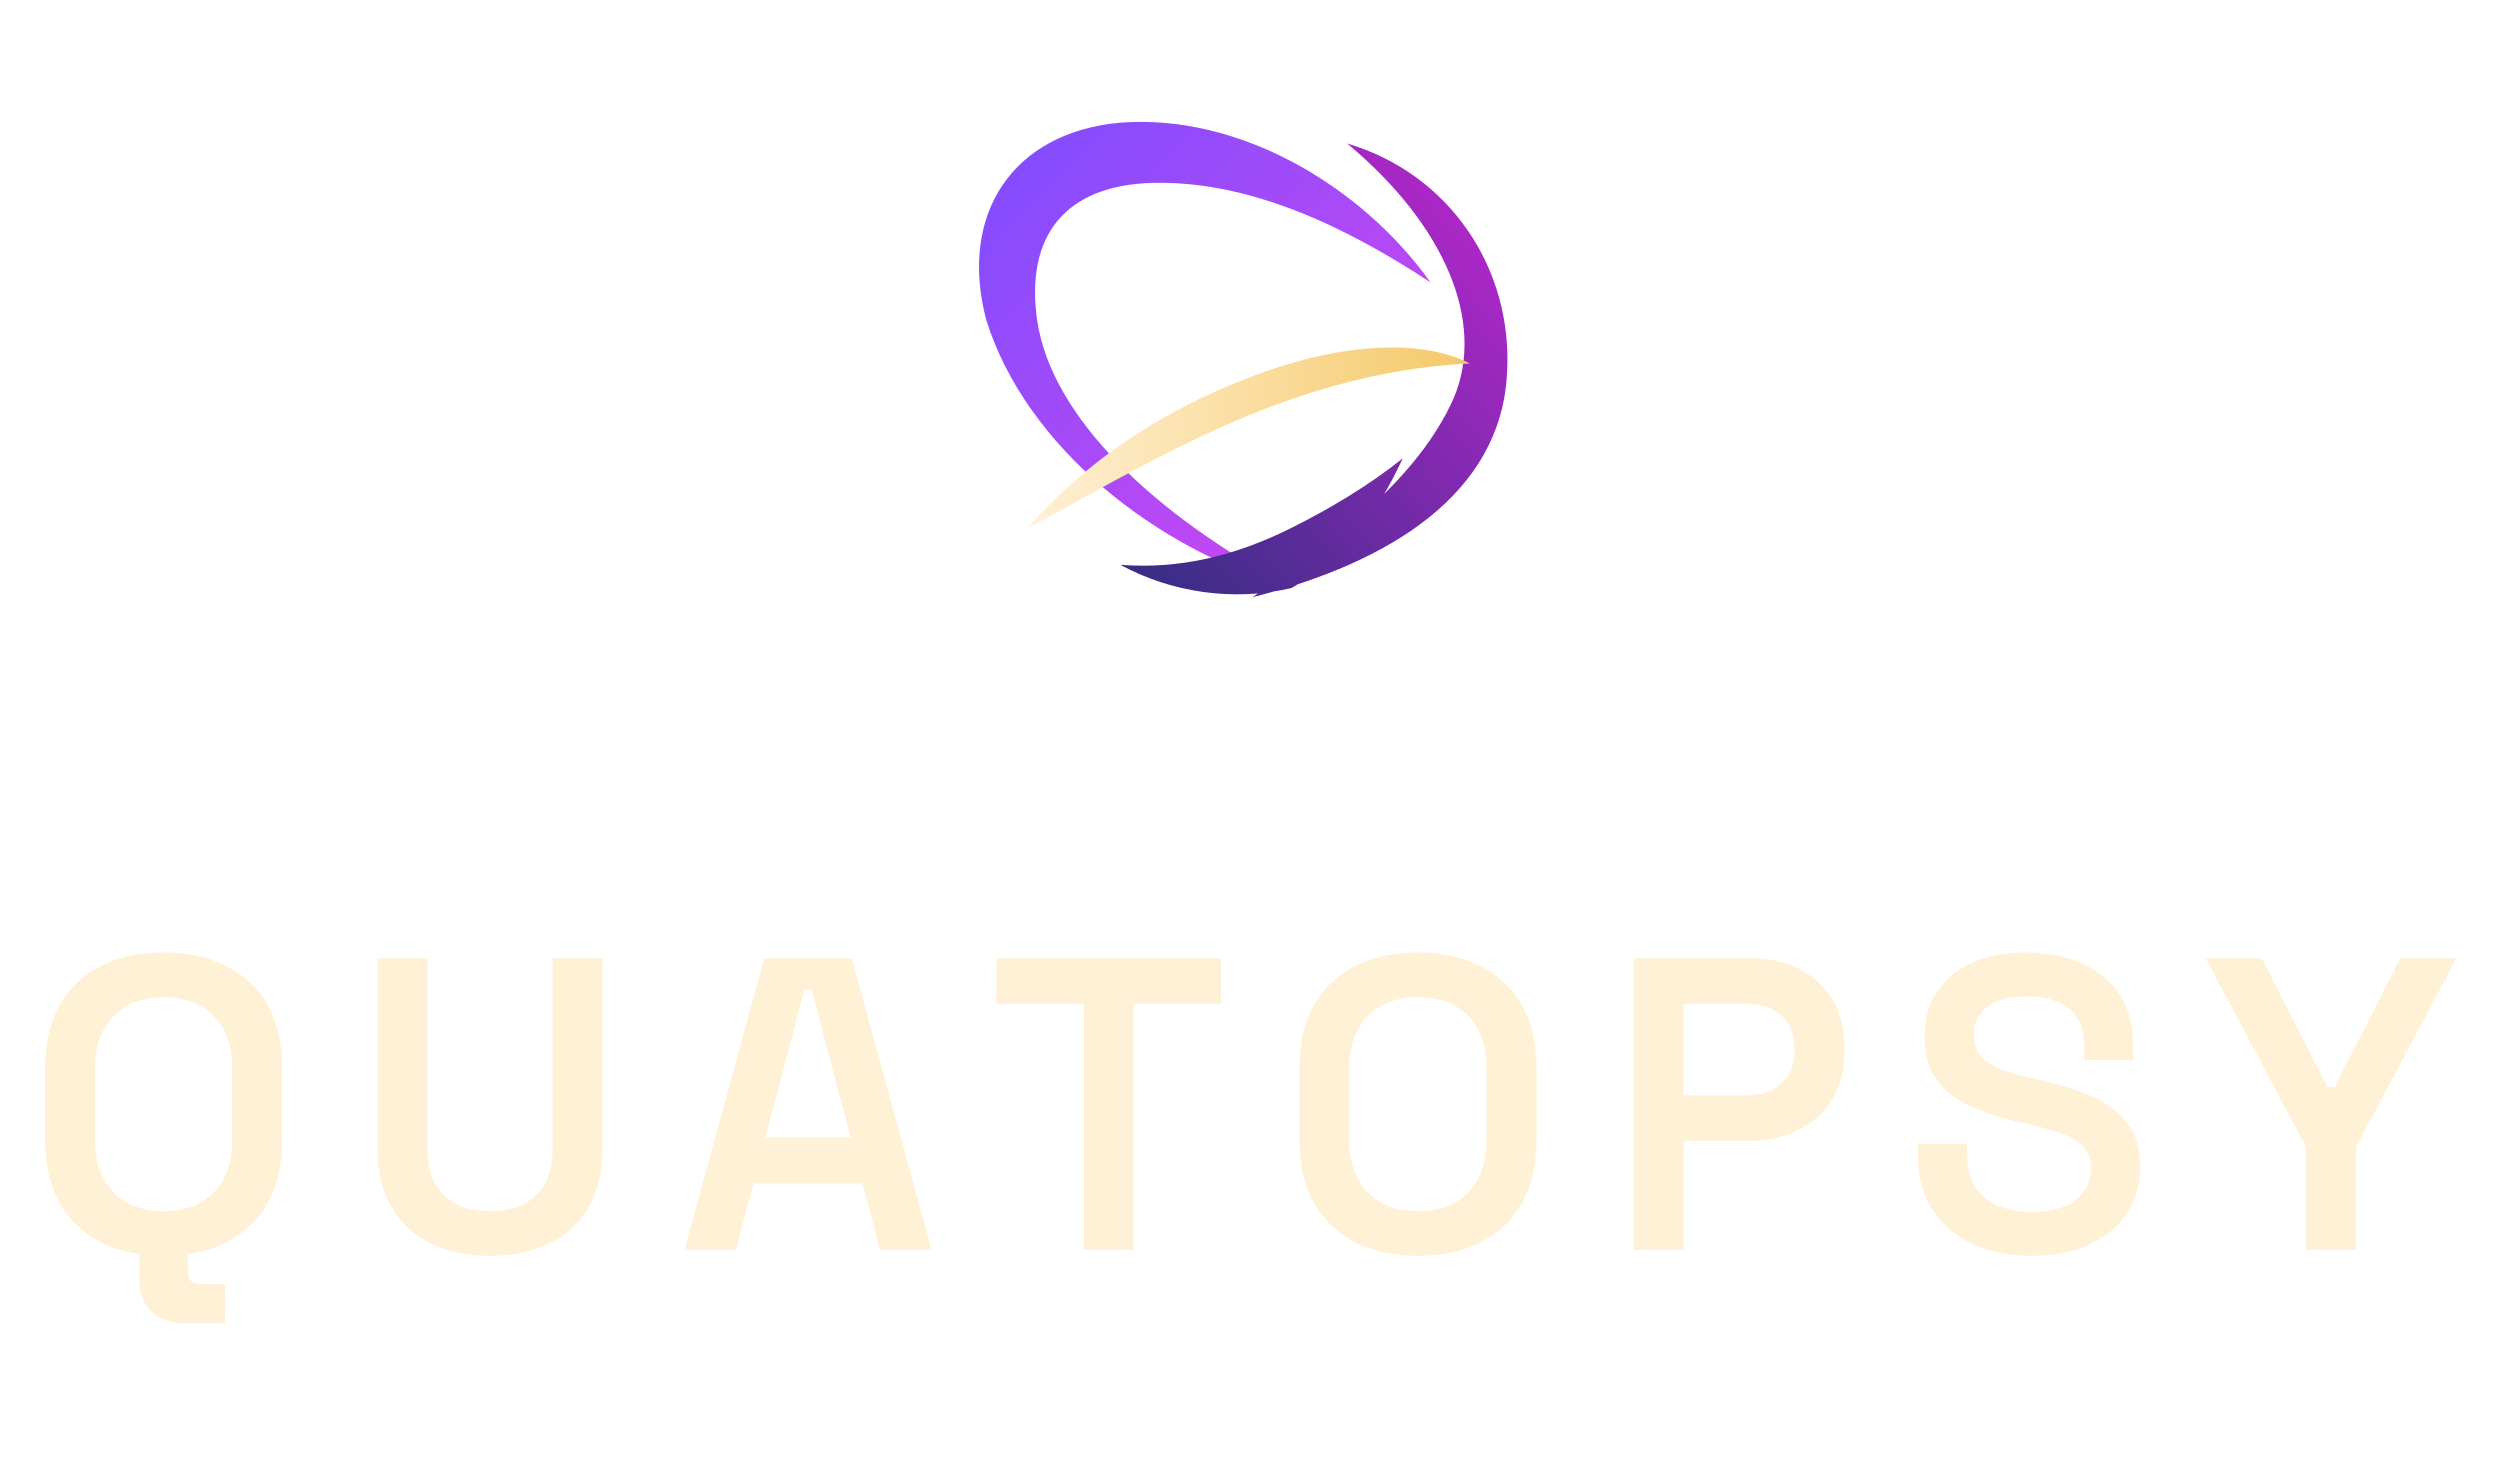
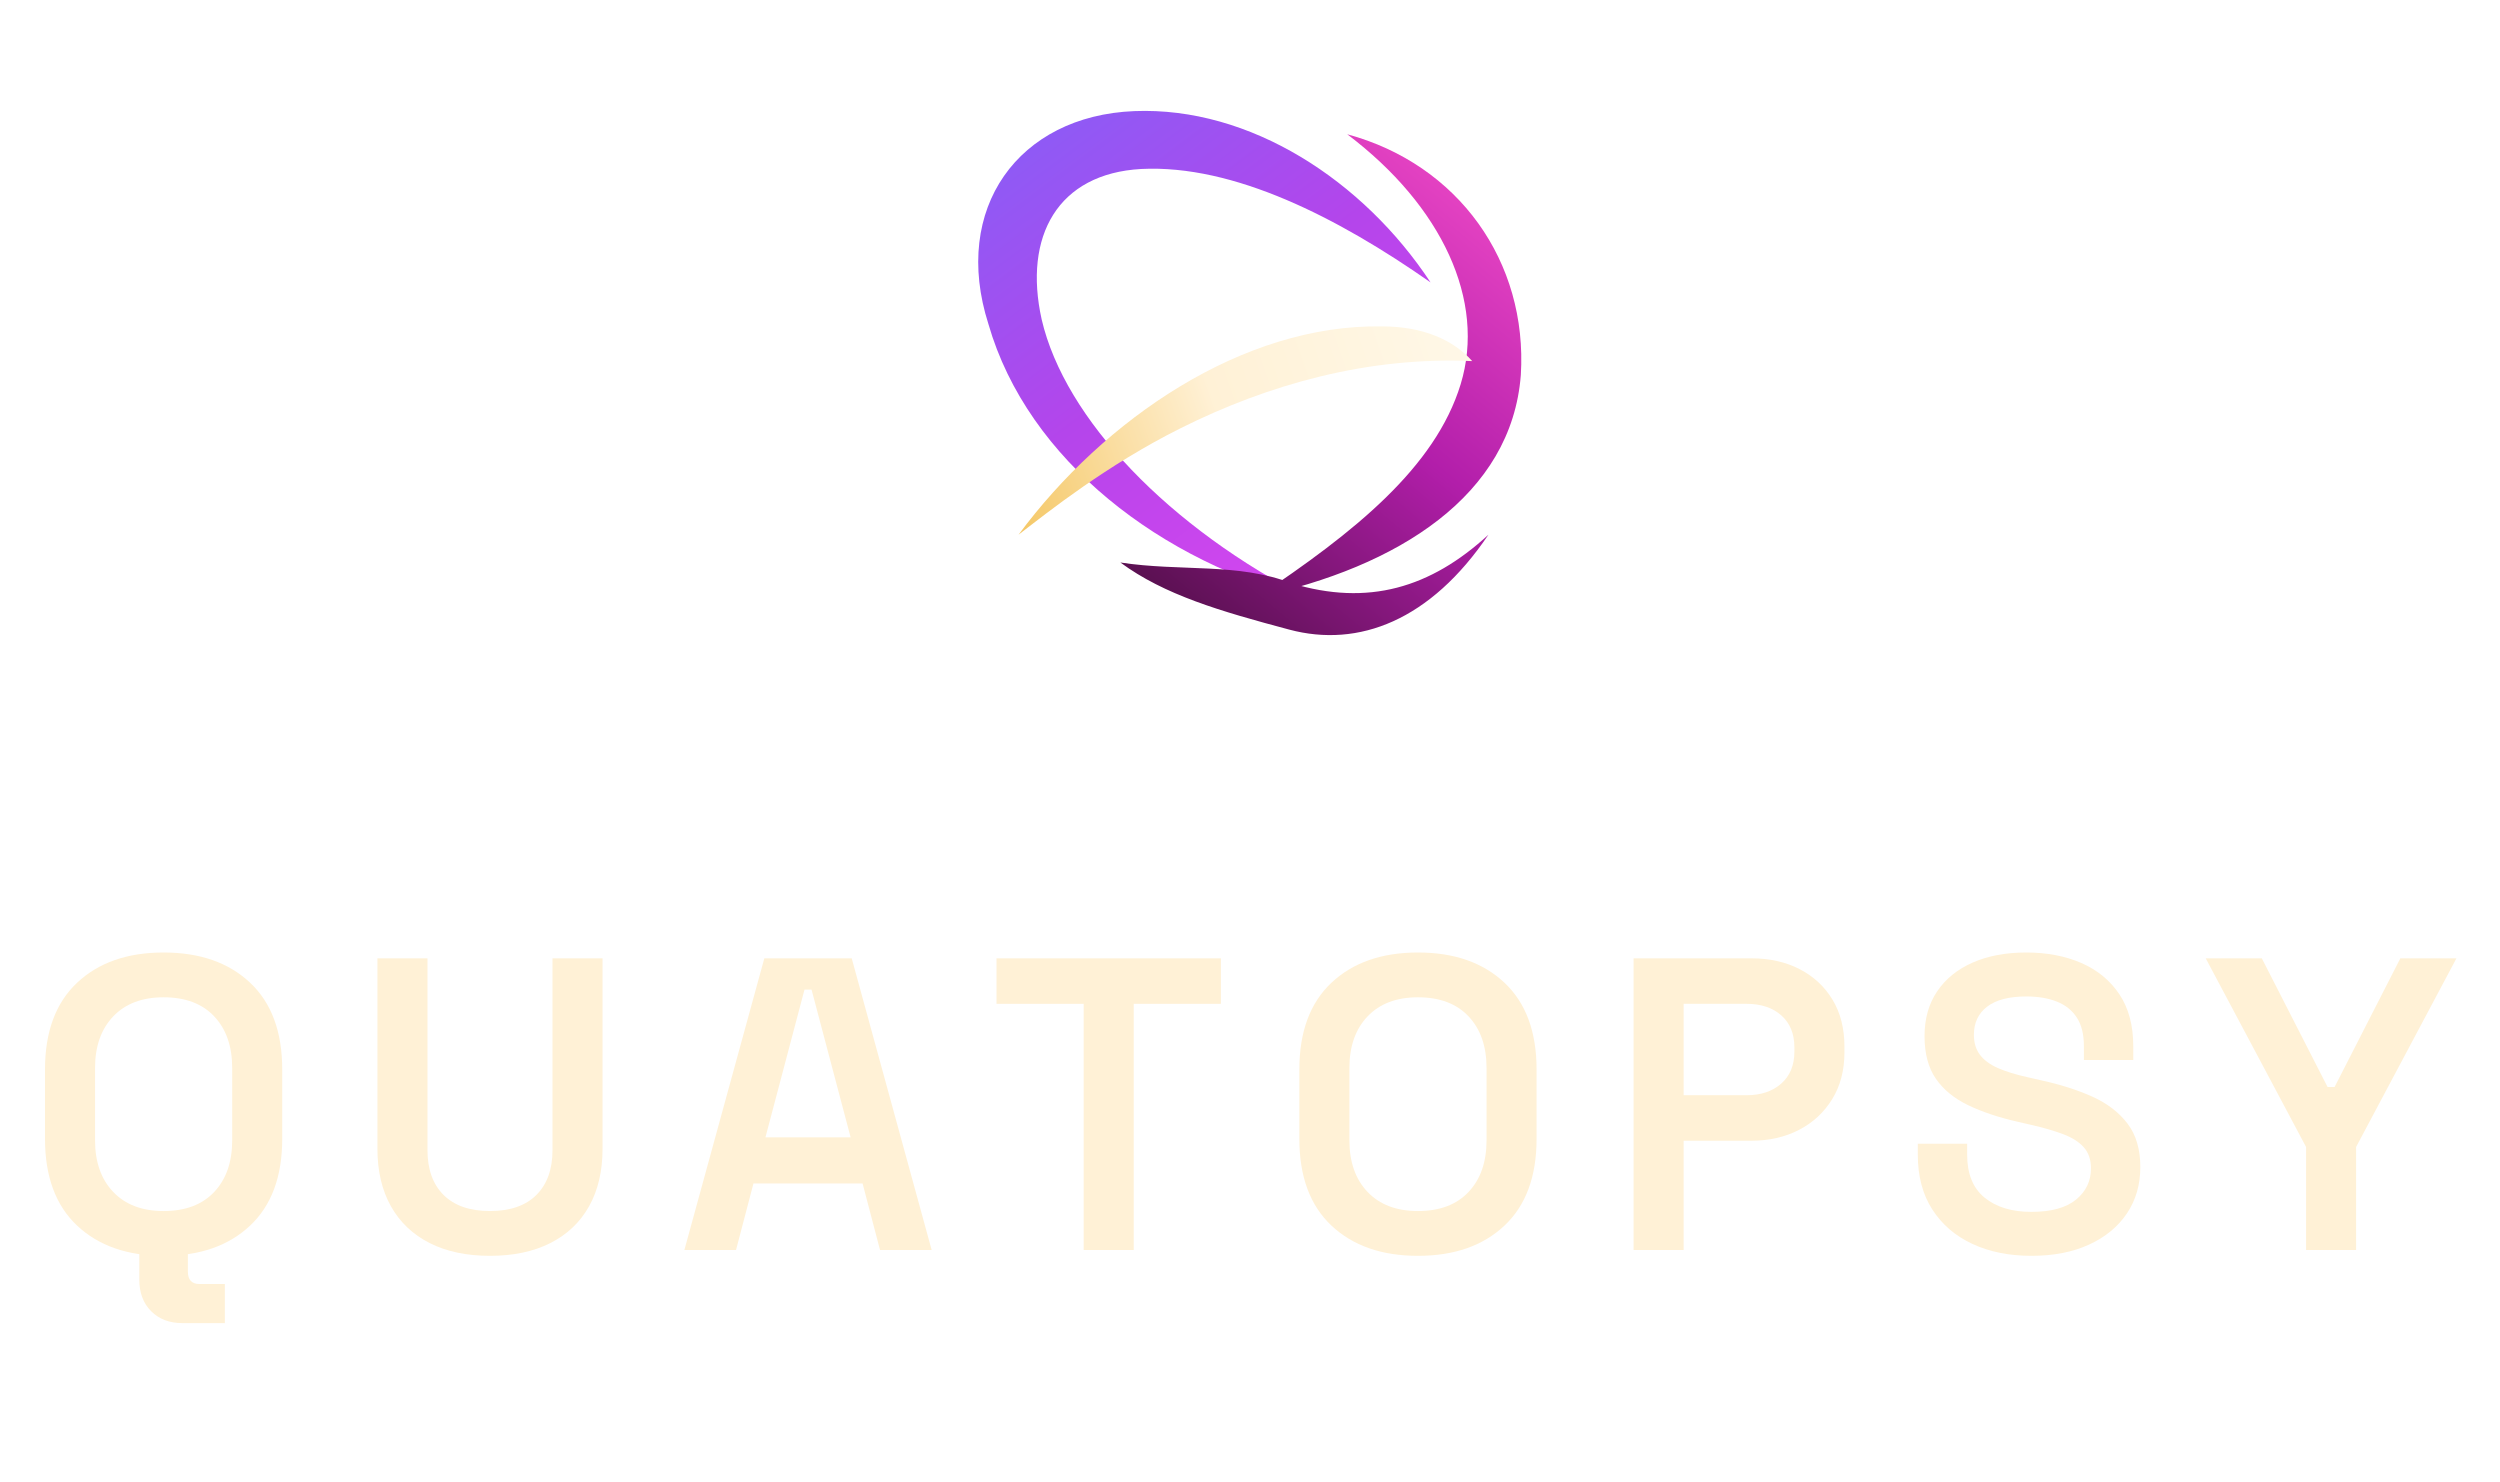
<svg xmlns="http://www.w3.org/2000/svg" viewBox="0 0 108 64" role="img" aria-label="Quatopsy">
  <g transform="translate(38,0)">
    <defs>
-       <linearGradient id="qa" x1="0" y1="0" x2="1" y2="1">
-         <stop stop-color="#7c4dff" />
+       <linearGradient id="qa" gradientUnits="userSpaceOnUse" x1="5" y1="6" x2="20" y2="26">
+         <stop stop-color="#8b5cf6" />
+         <stop offset="0.48" stop-color="#b445eb" />
        <stop offset="1" stop-color="#d946ef" />
      </linearGradient>
-       <linearGradient id="qb" x1="0" y1="1" x2="1" y2="0">
-         <stop stop-color="#312e81" />
-         <stop offset="1" stop-color="#c026d3" />
+       <linearGradient id="qb" gradientUnits="userSpaceOnUse" x1="12" y1="26" x2="27" y2="8">
+         <stop stop-color="#58104f" />
+         <stop offset="0.52" stop-color="#b21eaa" />
+         <stop offset="1" stop-color="#ec48c6" />
      </linearGradient>
-       <linearGradient id="qc" x1="0" y1="0" x2="1" y2="0">
-         <stop stop-color="#fff1d6" />
-         <stop offset="1" stop-color="#f5c96a" />
+       <linearGradient id="qc" gradientUnits="userSpaceOnUse" x1="6" y1="22" x2="26" y2="15">
+         <stop stop-color="#f5c96a" />
+         <stop offset="0.45" stop-color="#fff1d6" />
+         <stop offset="1" stop-color="#fff8e8" />
      </linearGradient>
    </defs>
-     <path d="M4.6 13.8 C3.4 9.2 5.8 5.7 10.4 5.3 C15.5 4.9 20.8 8.0 23.8 12.2 C20.3 9.9 16.1 7.8 11.8 7.9 C8.0 8.0 6.3 10.2 6.8 13.8 C7.4 18.0 11.8 22.2 17.8 25.4 C12.0 23.8 6.3 19.3 4.6 13.8 Z" fill="url(#qa)" />
-     <path d="M20.2 6.2 C24.6 7.5 27.4 11.6 27.1 16.2 C26.8 21.3 22.1 24.3 16.1 25.8 C19.7 23.4 23.3 20.6 24.8 17.2 C26.2 13.9 24.4 9.7 20.2 6.2 Z M17.8 25.4 C15.3 26.0 12.6 25.6 10.4 24.4 C13.0 24.6 15.4 24.0 17.8 22.8 C19.4 22.0 21.1 21.0 22.6 19.8 C21.4 22.4 19.9 24.2 17.8 25.4 Z" fill="url(#qb)" />
-     <path d="M6.4 22.8 C9.2 19.6 12.8 17.4 16.8 16.0 C20.0 14.9 23.3 14.6 25.5 15.7 C21.4 15.9 17.6 17.1 14.0 18.8 C10.8 20.3 8.2 21.9 6.4 22.8 Z" fill="url(#qc)" />
+     <path d="M4.7 14.0 C3.1 9.0 6.0 5.0 11.0 4.8 C16.0 4.6 20.9 7.8 23.8 12.2 C19.8 9.4 15.3 7.1 11.3 7.3 C7.7 7.5 6.2 10.2 7.0 13.8 C8.0 18.1 12.5 22.8 18.6 25.9 C12.2 24.3 6.4 19.9 4.7 14.0 Z" fill="url(#qa)" />
+     <path d="M20.2 5.8 C25.0 7.1 28.0 11.3 27.7 16.2 C27.3 21.4 22.4 24.5 16.3 25.8 C20.5 23.0 24.0 20.2 25.1 16.6 C26.2 13.0 24.3 8.9 20.2 5.8 Z M17.8 25.2 C21.1 26.2 23.8 25.4 26.3 23.1 C23.8 26.8 20.7 28.0 17.7 27.2 C14.7 26.4 12.3 25.7 10.4 24.3 C13.0 24.7 15.5 24.3 17.8 25.2 Z" fill="url(#qb)" />
+     <path d="M6.0 23.1 C9.7 18.1 15.7 14.0 21.7 14.1 C23.5 14.1 24.8 14.7 25.6 15.6 C21.1 15.4 16.8 16.6 13.0 18.5 C9.8 20.1 7.3 22.1 6.0 23.1 Z" fill="url(#qc)" />
  </g>
  <g transform="translate(1,32)" fill="#fff1d6">
    <path d="M6.068 22.252Q3.721 22.252 2.332 20.947Q0.944 19.642 0.944 17.196V14.204Q0.944 11.758 2.332 10.453Q3.721 9.148 6.068 9.148Q8.416 9.148 9.804 10.453Q11.192 11.758 11.192 14.204V17.196Q11.192 19.642 9.804 20.947Q8.416 22.252 6.068 22.252ZM6.068 20.317Q7.476 20.317 8.253 19.493Q9.031 18.668 9.031 17.262V14.138Q9.031 12.732 8.253 11.907Q7.476 11.083 6.068 11.083Q4.679 11.083 3.892 11.907Q3.106 12.732 3.106 14.138V17.262Q3.106 18.668 3.892 19.493Q4.679 20.317 6.068 20.317ZM6.871 25.158Q6.043 25.158 5.53 24.645Q5.017 24.133 5.017 23.268V22.0H7.116V22.93Q7.116 23.47 7.62 23.47H8.714V25.158Z" />
    <path d="M20.167 22.252Q18.654 22.252 17.563 21.701Q16.472 21.149 15.888 20.111Q15.305 19.072 15.305 17.626V9.4H17.467V17.685Q17.467 18.931 18.164 19.624Q18.862 20.317 20.167 20.317Q21.472 20.317 22.17 19.624Q22.868 18.931 22.868 17.685V9.4H25.03V17.626Q25.03 19.072 24.448 20.111Q23.866 21.149 22.774 21.701Q21.681 22.252 20.167 22.252Z" />
    <path d="M28.565 22.0 32.019 9.4H35.794L39.248 22.0H37.017L36.264 19.127H31.549L30.796 22.0ZM32.067 17.133H35.747L34.059 10.752H33.754Z" />
    <path d="M45.815 22.0V11.365H42.049V9.4H51.743V11.365H47.977V22.0Z" />
    <path d="M60.256 22.252Q57.909 22.252 56.52 20.947Q55.132 19.642 55.132 17.196V14.204Q55.132 11.758 56.52 10.453Q57.909 9.148 60.256 9.148Q62.604 9.148 63.992 10.453Q65.38 11.758 65.38 14.204V17.196Q65.38 19.642 63.992 20.947Q62.604 22.252 60.256 22.252ZM60.256 20.317Q61.664 20.317 62.441 19.493Q63.219 18.668 63.219 17.262V14.138Q63.219 12.732 62.441 11.907Q61.664 11.083 60.256 11.083Q58.867 11.083 58.08 11.907Q57.294 12.732 57.294 14.138V17.262Q57.294 18.668 58.08 19.493Q58.867 20.317 60.256 20.317Z" />
    <path d="M69.571 22.0V9.4H74.664Q75.839 9.4 76.745 9.868Q77.651 10.335 78.165 11.187Q78.68 12.038 78.68 13.216V13.462Q78.68 14.626 78.149 15.486Q77.618 16.347 76.712 16.813Q75.806 17.279 74.664 17.279H71.733V22.0ZM71.733 15.314H74.449Q75.383 15.314 75.95 14.811Q76.518 14.309 76.518 13.429V13.249Q76.518 12.367 75.954 11.866Q75.389 11.365 74.449 11.365H71.733Z" />
    <path d="M86.755 22.252Q85.316 22.252 84.209 21.738Q83.103 21.224 82.476 20.25Q81.849 19.277 81.849 17.883V17.408H83.981V17.883Q83.981 19.124 84.735 19.739Q85.489 20.353 86.755 20.353Q88.039 20.353 88.684 19.824Q89.33 19.296 89.33 18.474Q89.33 17.911 89.02 17.563Q88.711 17.216 88.128 16.996Q87.545 16.776 86.726 16.59L86.183 16.465Q84.934 16.181 84.027 15.746Q83.121 15.311 82.63 14.602Q82.14 13.893 82.14 12.763Q82.14 11.633 82.686 10.825Q83.232 10.017 84.22 9.583Q85.208 9.148 86.539 9.148Q87.87 9.148 88.914 9.602Q89.957 10.057 90.557 10.953Q91.157 11.849 91.157 13.198V13.792H89.025V13.198Q89.025 12.431 88.719 11.96Q88.413 11.489 87.853 11.268Q87.294 11.047 86.539 11.047Q85.418 11.047 84.845 11.487Q84.272 11.926 84.272 12.704Q84.272 13.222 84.534 13.568Q84.796 13.914 85.309 14.14Q85.822 14.365 86.597 14.537L87.14 14.661Q88.427 14.94 89.396 15.379Q90.365 15.818 90.913 16.545Q91.462 17.272 91.462 18.414Q91.462 19.557 90.883 20.419Q90.305 21.281 89.248 21.766Q88.191 22.252 86.755 22.252Z" />
    <path d="M98.622 22.0V17.549L94.287 9.4H96.71L99.55 14.957H99.855L102.695 9.4H105.118L100.783 17.549V22.0Z" />
  </g>
</svg>
